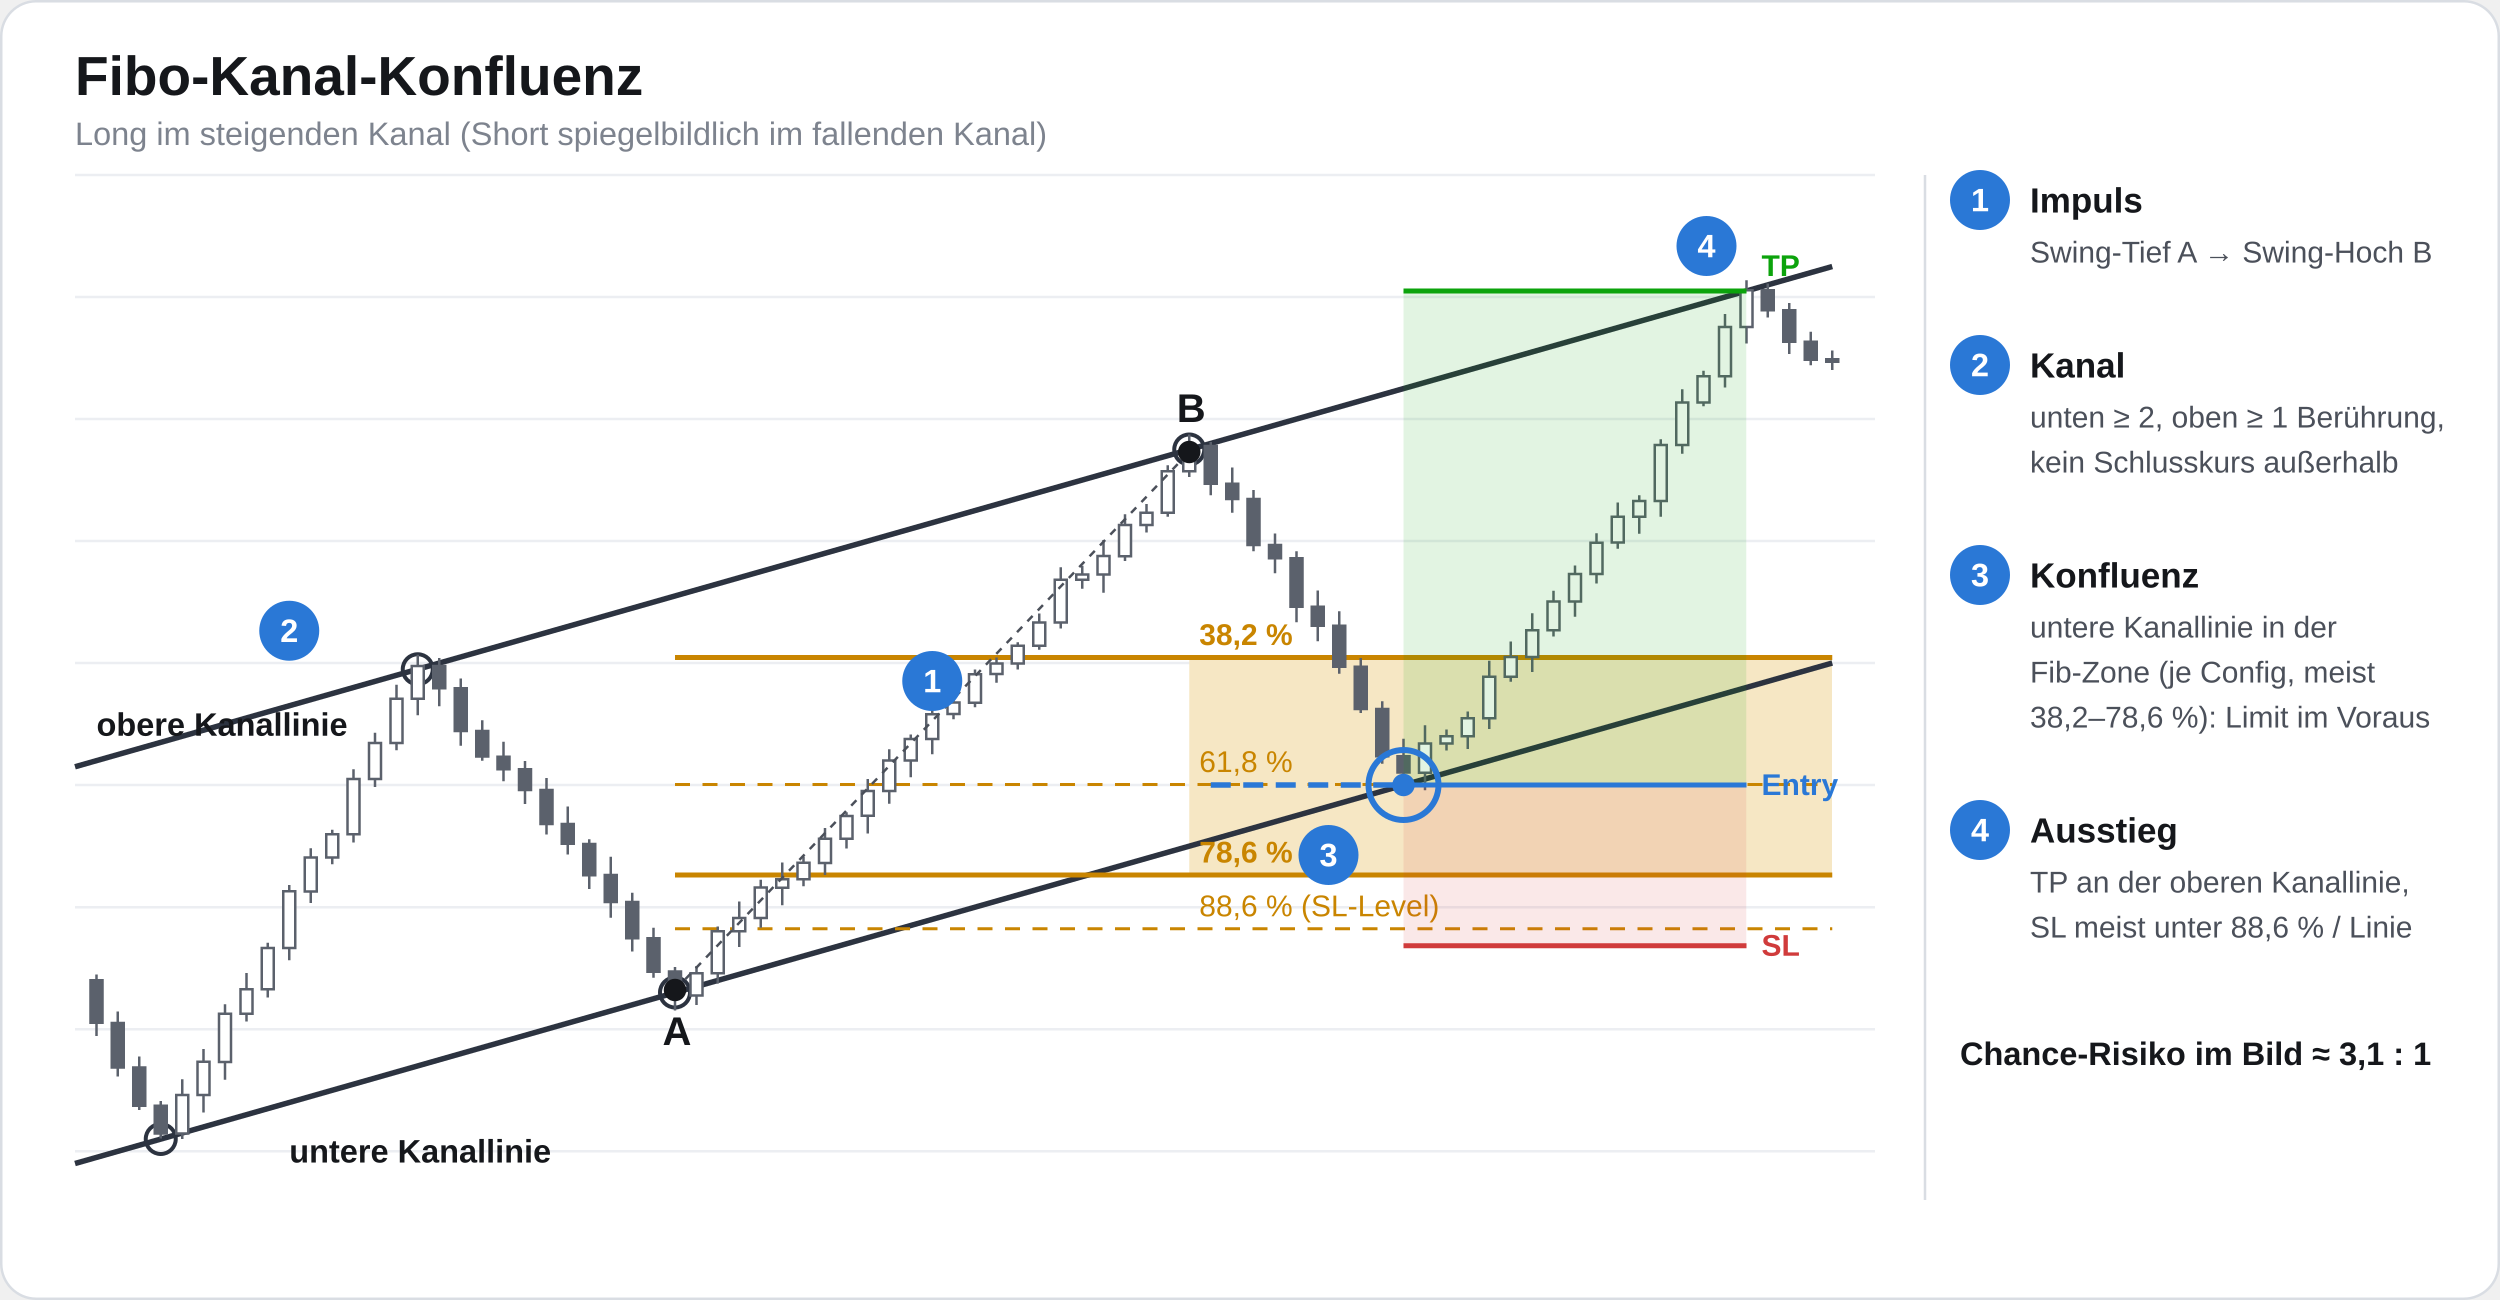
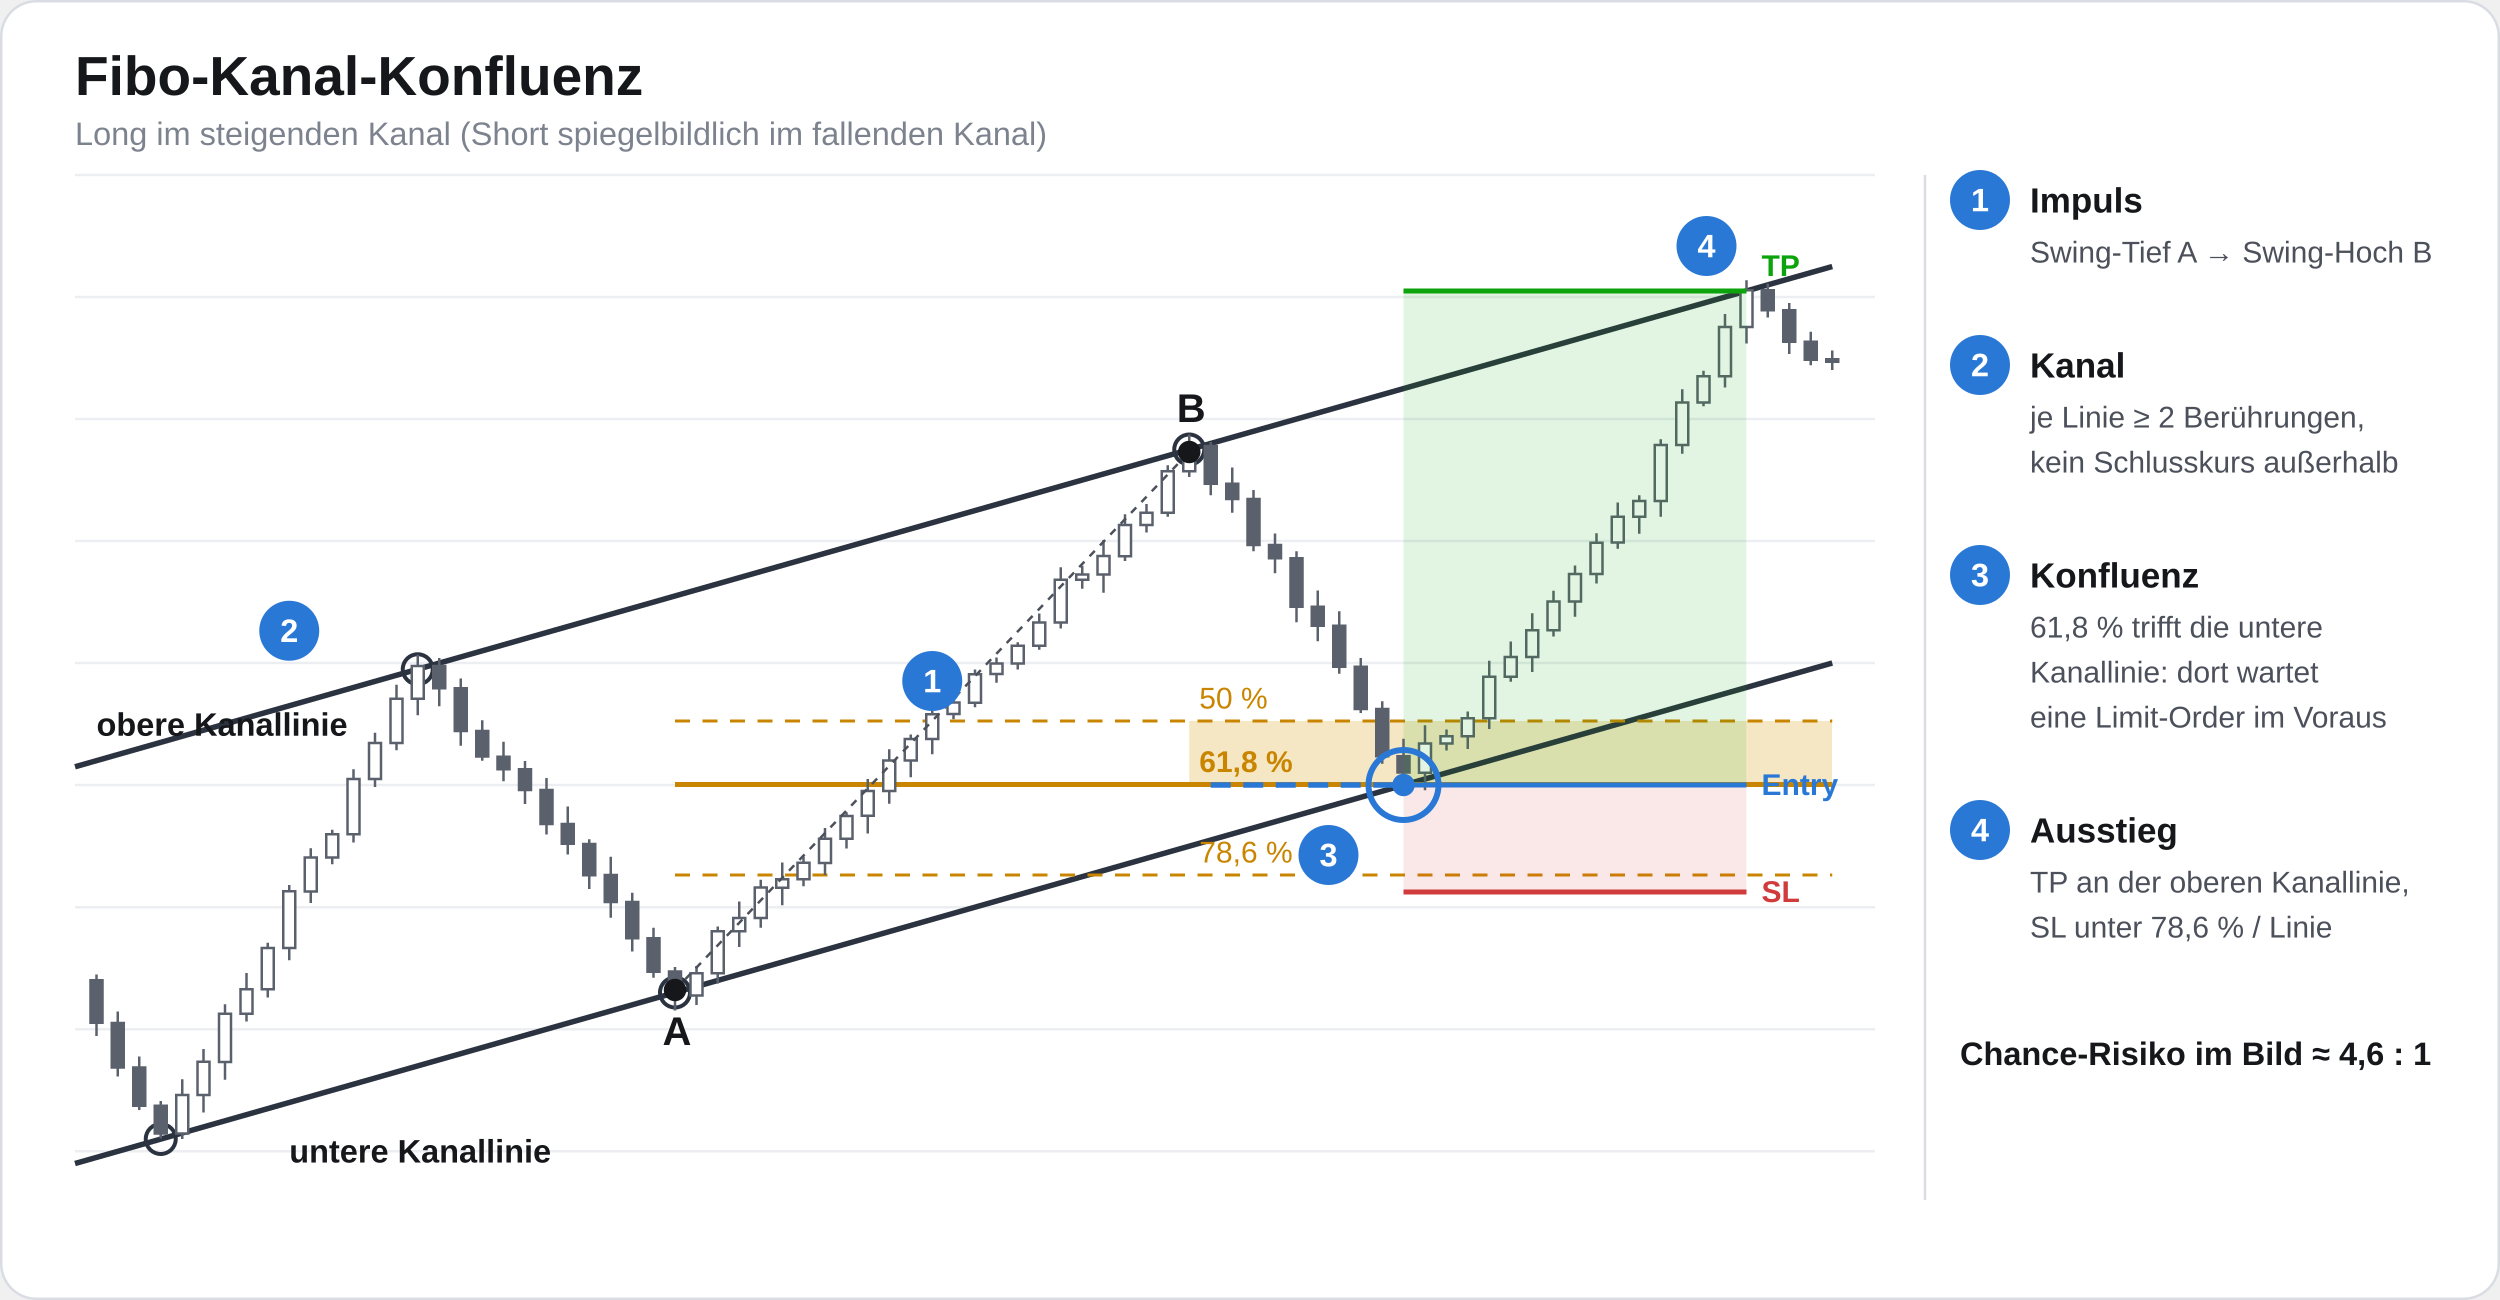
<svg xmlns="http://www.w3.org/2000/svg" viewBox="0 0 1000 520" width="1000" height="520" font-family="'Segoe UI', 'Helvetica Neue', Arial, sans-serif">
  <rect x="0.5" y="0.5" width="999" height="519" rx="14" fill="#ffffff" stroke="#d9dde3" />
  <text x="30.0" y="38.0" font-size="22" fill="#15171b" font-weight="700" text-anchor="start">Fibo-Kanal-Konfluenz</text>
  <text x="30.0" y="58.0" font-size="13" fill="#7d838e" font-weight="400" text-anchor="start">Long im steigenden Kanal (Short spiegelbildlich im fallenden Kanal)</text>
  <line x1="30" x2="750" y1="460.5" y2="460.5" stroke="#eceef2" />
  <line x1="30" x2="750" y1="411.7" y2="411.7" stroke="#eceef2" />
  <line x1="30" x2="750" y1="362.9" y2="362.9" stroke="#eceef2" />
  <line x1="30" x2="750" y1="314.0" y2="314.0" stroke="#eceef2" />
  <line x1="30" x2="750" y1="265.2" y2="265.2" stroke="#eceef2" />
  <line x1="30" x2="750" y1="216.4" y2="216.4" stroke="#eceef2" />
  <line x1="30" x2="750" y1="167.6" y2="167.6" stroke="#eceef2" />
  <line x1="30" x2="750" y1="118.8" y2="118.8" stroke="#eceef2" />
  <line x1="30" x2="750" y1="70.0" y2="70.0" stroke="#eceef2" />
-   <rect x="475.7" y="263.0" width="257.1" height="87.0" fill="#f6e7c4" />
+   <rect x="475.7" y="288.4" width="257.1" height="25.4" fill="#f6e7c4" />
  <line x1="30.0" x2="732.9" y1="465.4" y2="265.2" stroke="#2c3340" stroke-width="2.2" />
  <line x1="30.0" x2="732.9" y1="306.7" y2="106.6" stroke="#2c3340" stroke-width="2.2" />
  <circle cx="64.3" cy="455.6" r="6" fill="none" stroke="#2c3340" stroke-width="1.6" />
  <circle cx="270.0" cy="397.0" r="6" fill="none" stroke="#2c3340" stroke-width="1.6" />
  <circle cx="167.1" cy="267.7" r="6" fill="none" stroke="#2c3340" stroke-width="1.6" />
  <circle cx="475.7" cy="179.8" r="6" fill="none" stroke="#2c3340" stroke-width="1.6" />
-   <line x1="270.0" x2="732.9" y1="263.0" y2="263.0" stroke="#c98500" stroke-width="2" />
-   <text x="479.7" y="258.0" font-size="12" fill="#c98500" font-weight="700" text-anchor="start">38,2 %</text>
-   <line x1="270.0" x2="732.9" y1="313.8" y2="313.8" stroke="#c98500" stroke-width="1.2" stroke-dasharray="6 5" />
-   <text x="479.7" y="308.8" font-size="12" fill="#c98500" font-weight="400" text-anchor="start">61,8 %</text>
-   <line x1="270.0" x2="732.9" y1="350.0" y2="350.0" stroke="#c98500" stroke-width="2" />
-   <text x="479.7" y="345.0" font-size="12" fill="#c98500" font-weight="700" text-anchor="start">78,6 %</text>
-   <line x1="270.0" x2="732.9" y1="371.5" y2="371.5" stroke="#c98500" stroke-width="1.2" stroke-dasharray="6 5" />
-   <text x="479.7" y="366.5" font-size="12" fill="#c98500" font-weight="400" text-anchor="start">88,6 % (SL-Level)</text>
+   <line x1="270.0" x2="732.9" y1="288.4" y2="288.4" stroke="#c98500" stroke-width="1.2" stroke-dasharray="6 5" />
+   <text x="479.7" y="283.4" font-size="12" fill="#c98500" font-weight="400" text-anchor="start">50 %</text>
+   <line x1="270.0" x2="732.9" y1="313.8" y2="313.8" stroke="#c98500" stroke-width="2" />
+   <text x="479.7" y="308.8" font-size="12" fill="#c98500" font-weight="700" text-anchor="start">61,8 %</text>
+   <line x1="270.0" x2="732.9" y1="350.0" y2="350.0" stroke="#c98500" stroke-width="1.2" stroke-dasharray="6 5" />
+   <text x="479.7" y="345.0" font-size="12" fill="#c98500" font-weight="400" text-anchor="start">78,6 %</text>
  <line x1="38.6" x2="38.6" y1="389.8" y2="414.4" stroke="#5b616c" />
  <rect x="36.2" y="392.1" width="4.8" height="17.0" fill="#5b616c" stroke="#5b616c" />
  <line x1="47.1" x2="47.1" y1="404.6" y2="430.6" stroke="#5b616c" />
  <rect x="44.7" y="409.2" width="4.8" height="17.8" fill="#5b616c" stroke="#5b616c" />
  <line x1="55.7" x2="55.7" y1="422.6" y2="444.0" stroke="#5b616c" />
  <rect x="53.3" y="427.0" width="4.8" height="15.3" fill="#5b616c" stroke="#5b616c" />
  <line x1="64.3" x2="64.3" y1="440.4" y2="455.4" stroke="#5b616c" />
  <rect x="61.9" y="442.3" width="4.8" height="11.1" fill="#5b616c" stroke="#5b616c" />
  <line x1="72.9" x2="72.9" y1="431.7" y2="455.6" stroke="#5b616c" />
  <rect x="70.5" y="438.0" width="4.8" height="15.4" fill="#ffffff" stroke="#5b616c" />
  <line x1="81.4" x2="81.4" y1="419.6" y2="445.0" stroke="#5b616c" />
  <rect x="79.0" y="424.7" width="4.8" height="13.3" fill="#ffffff" stroke="#5b616c" />
  <line x1="90.0" x2="90.0" y1="401.7" y2="431.9" stroke="#5b616c" />
  <rect x="87.6" y="405.5" width="4.8" height="19.3" fill="#ffffff" stroke="#5b616c" />
  <line x1="98.6" x2="98.6" y1="389.2" y2="408.6" stroke="#5b616c" />
  <rect x="96.2" y="395.7" width="4.8" height="9.8" fill="#ffffff" stroke="#5b616c" />
  <line x1="107.1" x2="107.1" y1="377.1" y2="399.0" stroke="#5b616c" />
  <rect x="104.7" y="379.2" width="4.8" height="16.5" fill="#ffffff" stroke="#5b616c" />
  <line x1="115.7" x2="115.7" y1="354.0" y2="384.1" stroke="#5b616c" />
  <rect x="113.3" y="356.5" width="4.8" height="22.7" fill="#ffffff" stroke="#5b616c" />
  <line x1="124.3" x2="124.3" y1="339.3" y2="361.2" stroke="#5b616c" />
  <rect x="121.9" y="343.0" width="4.8" height="13.6" fill="#ffffff" stroke="#5b616c" />
  <line x1="132.9" x2="132.9" y1="331.9" y2="345.7" stroke="#5b616c" />
  <rect x="130.5" y="333.7" width="4.8" height="9.3" fill="#ffffff" stroke="#5b616c" />
  <line x1="141.4" x2="141.4" y1="307.7" y2="337.0" stroke="#5b616c" />
  <rect x="139.0" y="311.6" width="4.8" height="22.1" fill="#ffffff" stroke="#5b616c" />
  <line x1="150.0" x2="150.0" y1="293.1" y2="314.8" stroke="#5b616c" />
  <rect x="147.6" y="297.2" width="4.8" height="14.4" fill="#ffffff" stroke="#5b616c" />
  <line x1="158.6" x2="158.6" y1="273.9" y2="300.1" stroke="#5b616c" />
  <rect x="156.2" y="279.5" width="4.8" height="17.7" fill="#ffffff" stroke="#5b616c" />
  <line x1="167.1" x2="167.1" y1="261.9" y2="286.1" stroke="#5b616c" />
  <rect x="164.7" y="266.4" width="4.8" height="13.1" fill="#ffffff" stroke="#5b616c" />
  <line x1="175.7" x2="175.7" y1="263.2" y2="282.5" stroke="#5b616c" />
  <rect x="173.3" y="266.4" width="4.8" height="8.9" fill="#5b616c" stroke="#5b616c" />
  <line x1="184.3" x2="184.3" y1="271.4" y2="298.3" stroke="#5b616c" />
  <rect x="181.9" y="275.3" width="4.8" height="17.1" fill="#5b616c" stroke="#5b616c" />
  <line x1="192.9" x2="192.9" y1="288.1" y2="304.3" stroke="#5b616c" />
  <rect x="190.5" y="292.4" width="4.8" height="10.2" fill="#5b616c" stroke="#5b616c" />
  <line x1="201.4" x2="201.4" y1="296.7" y2="312.5" stroke="#5b616c" />
  <rect x="199.0" y="302.7" width="4.8" height="5.0" fill="#5b616c" stroke="#5b616c" />
  <line x1="210.0" x2="210.0" y1="304.4" y2="321.6" stroke="#5b616c" />
  <rect x="207.6" y="307.7" width="4.8" height="8.3" fill="#5b616c" stroke="#5b616c" />
  <line x1="218.6" x2="218.6" y1="311.2" y2="333.8" stroke="#5b616c" />
  <rect x="216.2" y="316.0" width="4.8" height="13.6" fill="#5b616c" stroke="#5b616c" />
  <line x1="227.1" x2="227.1" y1="322.6" y2="341.8" stroke="#5b616c" />
  <rect x="224.7" y="329.6" width="4.8" height="7.9" fill="#5b616c" stroke="#5b616c" />
  <line x1="235.7" x2="235.7" y1="335.7" y2="355.6" stroke="#5b616c" />
  <rect x="233.3" y="337.6" width="4.8" height="12.5" fill="#5b616c" stroke="#5b616c" />
  <line x1="244.3" x2="244.3" y1="342.7" y2="367.1" stroke="#5b616c" />
  <rect x="241.9" y="350.0" width="4.8" height="10.8" fill="#5b616c" stroke="#5b616c" />
  <line x1="252.9" x2="252.9" y1="357.1" y2="380.6" stroke="#5b616c" />
  <rect x="250.5" y="360.8" width="4.8" height="14.5" fill="#5b616c" stroke="#5b616c" />
  <line x1="261.4" x2="261.4" y1="371.1" y2="391.1" stroke="#5b616c" />
  <rect x="259.0" y="375.3" width="4.8" height="13.4" fill="#5b616c" stroke="#5b616c" />
  <line x1="270.0" x2="270.0" y1="386.8" y2="404.2" stroke="#5b616c" />
  <rect x="267.6" y="388.6" width="4.8" height="9.6" fill="#5b616c" stroke="#5b616c" />
  <line x1="278.6" x2="278.6" y1="386.4" y2="402.0" stroke="#5b616c" />
  <rect x="276.2" y="389.3" width="4.8" height="8.9" fill="#ffffff" stroke="#5b616c" />
  <line x1="287.1" x2="287.1" y1="370.6" y2="393.4" stroke="#5b616c" />
  <rect x="284.7" y="372.5" width="4.8" height="16.8" fill="#ffffff" stroke="#5b616c" />
  <line x1="295.7" x2="295.7" y1="360.6" y2="378.8" stroke="#5b616c" />
  <rect x="293.3" y="367.2" width="4.8" height="5.3" fill="#ffffff" stroke="#5b616c" />
  <line x1="304.3" x2="304.3" y1="351.9" y2="371.1" stroke="#5b616c" />
  <rect x="301.9" y="355.0" width="4.8" height="12.2" fill="#ffffff" stroke="#5b616c" />
  <line x1="312.9" x2="312.9" y1="345.0" y2="362.1" stroke="#5b616c" />
  <rect x="310.5" y="351.7" width="4.8" height="3.4" fill="#ffffff" stroke="#5b616c" />
  <line x1="321.4" x2="321.4" y1="342.6" y2="354.5" stroke="#5b616c" />
  <rect x="319.0" y="345.1" width="4.8" height="6.6" fill="#ffffff" stroke="#5b616c" />
  <line x1="330.0" x2="330.0" y1="331.2" y2="350.0" stroke="#5b616c" />
  <rect x="327.6" y="335.5" width="4.8" height="9.7" fill="#ffffff" stroke="#5b616c" />
  <line x1="338.6" x2="338.6" y1="324.9" y2="339.4" stroke="#5b616c" />
  <rect x="336.2" y="326.4" width="4.8" height="9.1" fill="#ffffff" stroke="#5b616c" />
  <line x1="347.1" x2="347.1" y1="311.6" y2="333.4" stroke="#5b616c" />
  <rect x="344.7" y="316.4" width="4.8" height="9.9" fill="#ffffff" stroke="#5b616c" />
  <line x1="355.7" x2="355.7" y1="299.7" y2="321.5" stroke="#5b616c" />
  <rect x="353.3" y="304.2" width="4.8" height="12.2" fill="#ffffff" stroke="#5b616c" />
  <line x1="364.3" x2="364.3" y1="293.8" y2="310.9" stroke="#5b616c" />
  <rect x="361.9" y="295.6" width="4.8" height="8.6" fill="#ffffff" stroke="#5b616c" />
  <line x1="372.9" x2="372.9" y1="279.1" y2="301.7" stroke="#5b616c" />
  <rect x="370.5" y="285.7" width="4.8" height="9.9" fill="#ffffff" stroke="#5b616c" />
  <line x1="381.4" x2="381.4" y1="277.2" y2="287.7" stroke="#5b616c" />
  <rect x="379.0" y="281.0" width="4.8" height="4.6" fill="#ffffff" stroke="#5b616c" />
  <line x1="390.0" x2="390.0" y1="267.8" y2="282.9" stroke="#5b616c" />
  <rect x="387.6" y="269.7" width="4.8" height="11.4" fill="#ffffff" stroke="#5b616c" />
  <line x1="398.6" x2="398.6" y1="263.0" y2="273.1" stroke="#5b616c" />
  <rect x="396.2" y="265.4" width="4.8" height="4.2" fill="#ffffff" stroke="#5b616c" />
  <line x1="407.1" x2="407.1" y1="256.9" y2="267.8" stroke="#5b616c" />
  <rect x="404.7" y="258.3" width="4.8" height="7.1" fill="#ffffff" stroke="#5b616c" />
  <line x1="415.7" x2="415.7" y1="245.4" y2="259.9" stroke="#5b616c" />
  <rect x="413.3" y="249.0" width="4.8" height="9.3" fill="#ffffff" stroke="#5b616c" />
  <line x1="424.3" x2="424.3" y1="226.9" y2="251.4" stroke="#5b616c" />
  <rect x="421.9" y="231.9" width="4.8" height="17.1" fill="#ffffff" stroke="#5b616c" />
  <line x1="432.9" x2="432.9" y1="226.3" y2="235.5" stroke="#5b616c" />
  <rect x="430.5" y="229.8" width="4.8" height="2.1" fill="#ffffff" stroke="#5b616c" />
  <line x1="441.4" x2="441.4" y1="216.0" y2="237.1" stroke="#5b616c" />
  <rect x="439.0" y="222.4" width="4.8" height="7.4" fill="#ffffff" stroke="#5b616c" />
  <line x1="450.0" x2="450.0" y1="205.7" y2="224.4" stroke="#5b616c" />
  <rect x="447.6" y="210.0" width="4.8" height="12.5" fill="#ffffff" stroke="#5b616c" />
  <line x1="458.6" x2="458.6" y1="201.6" y2="213.0" stroke="#5b616c" />
  <rect x="456.2" y="205.1" width="4.8" height="4.9" fill="#ffffff" stroke="#5b616c" />
  <line x1="467.1" x2="467.1" y1="186.1" y2="206.7" stroke="#5b616c" />
  <rect x="464.7" y="188.5" width="4.8" height="16.6" fill="#ffffff" stroke="#5b616c" />
  <line x1="475.7" x2="475.7" y1="173.8" y2="190.8" stroke="#5b616c" />
  <rect x="473.3" y="178.4" width="4.8" height="10.1" fill="#ffffff" stroke="#5b616c" />
  <line x1="484.3" x2="484.3" y1="176.8" y2="198.1" stroke="#5b616c" />
  <rect x="481.9" y="178.4" width="4.8" height="15.1" fill="#5b616c" stroke="#5b616c" />
  <line x1="492.9" x2="492.9" y1="187.0" y2="205.1" stroke="#5b616c" />
  <rect x="490.5" y="193.5" width="4.8" height="6.1" fill="#5b616c" stroke="#5b616c" />
  <line x1="501.4" x2="501.4" y1="196.0" y2="220.5" stroke="#5b616c" />
  <rect x="499.0" y="199.6" width="4.8" height="18.4" fill="#5b616c" stroke="#5b616c" />
  <line x1="510.0" x2="510.0" y1="213.4" y2="229.3" stroke="#5b616c" />
  <rect x="507.6" y="218.0" width="4.8" height="5.3" fill="#5b616c" stroke="#5b616c" />
  <line x1="518.6" x2="518.6" y1="220.5" y2="248.9" stroke="#5b616c" />
  <rect x="516.2" y="223.3" width="4.8" height="19.4" fill="#5b616c" stroke="#5b616c" />
  <line x1="527.1" x2="527.1" y1="236.2" y2="256.5" stroke="#5b616c" />
  <rect x="524.7" y="242.7" width="4.8" height="7.6" fill="#5b616c" stroke="#5b616c" />
  <line x1="535.7" x2="535.7" y1="244.5" y2="269.5" stroke="#5b616c" />
  <rect x="533.3" y="250.3" width="4.8" height="16.4" fill="#5b616c" stroke="#5b616c" />
  <line x1="544.3" x2="544.3" y1="263.2" y2="285.2" stroke="#5b616c" />
  <rect x="541.9" y="266.7" width="4.8" height="16.9" fill="#5b616c" stroke="#5b616c" />
  <line x1="552.9" x2="552.9" y1="280.5" y2="305.5" stroke="#5b616c" />
  <rect x="550.5" y="283.6" width="4.8" height="18.9" fill="#5b616c" stroke="#5b616c" />
  <line x1="561.4" x2="561.4" y1="295.5" y2="315.0" stroke="#5b616c" />
  <rect x="559.0" y="302.5" width="4.8" height="6.5" fill="#5b616c" stroke="#5b616c" />
  <line x1="570.0" x2="570.0" y1="290.1" y2="316.1" stroke="#5b616c" />
  <rect x="567.6" y="297.4" width="4.8" height="11.7" fill="#ffffff" stroke="#5b616c" />
  <line x1="578.6" x2="578.6" y1="291.8" y2="300.2" stroke="#5b616c" />
  <rect x="576.2" y="294.5" width="4.8" height="2.9" fill="#ffffff" stroke="#5b616c" />
  <line x1="587.1" x2="587.1" y1="284.6" y2="299.6" stroke="#5b616c" />
  <rect x="584.7" y="287.3" width="4.8" height="7.2" fill="#ffffff" stroke="#5b616c" />
  <line x1="595.7" x2="595.7" y1="264.3" y2="291.6" stroke="#5b616c" />
  <rect x="593.3" y="270.7" width="4.8" height="16.6" fill="#ffffff" stroke="#5b616c" />
  <line x1="604.3" x2="604.3" y1="256.6" y2="272.7" stroke="#5b616c" />
  <rect x="601.9" y="262.8" width="4.8" height="7.9" fill="#ffffff" stroke="#5b616c" />
  <line x1="612.9" x2="612.9" y1="245.3" y2="268.8" stroke="#5b616c" />
  <rect x="610.5" y="252.1" width="4.8" height="10.7" fill="#ffffff" stroke="#5b616c" />
  <line x1="621.4" x2="621.4" y1="236.3" y2="254.6" stroke="#5b616c" />
  <rect x="619.0" y="240.6" width="4.8" height="11.5" fill="#ffffff" stroke="#5b616c" />
  <line x1="630.0" x2="630.0" y1="226.2" y2="246.7" stroke="#5b616c" />
  <rect x="627.6" y="229.6" width="4.8" height="11.0" fill="#ffffff" stroke="#5b616c" />
  <line x1="638.6" x2="638.6" y1="213.3" y2="233.4" stroke="#5b616c" />
  <rect x="636.2" y="217.1" width="4.8" height="12.5" fill="#ffffff" stroke="#5b616c" />
  <line x1="647.1" x2="647.1" y1="201.0" y2="219.5" stroke="#5b616c" />
  <rect x="644.7" y="206.7" width="4.8" height="10.3" fill="#ffffff" stroke="#5b616c" />
  <line x1="655.7" x2="655.7" y1="198.1" y2="213.5" stroke="#5b616c" />
  <rect x="653.3" y="200.4" width="4.8" height="6.3" fill="#ffffff" stroke="#5b616c" />
  <line x1="664.3" x2="664.3" y1="175.7" y2="206.7" stroke="#5b616c" />
  <rect x="661.9" y="178.0" width="4.8" height="22.4" fill="#ffffff" stroke="#5b616c" />
  <line x1="672.9" x2="672.9" y1="155.7" y2="181.5" stroke="#5b616c" />
  <rect x="670.5" y="161.0" width="4.8" height="17.0" fill="#ffffff" stroke="#5b616c" />
  <line x1="681.4" x2="681.4" y1="148.3" y2="162.5" stroke="#5b616c" />
  <rect x="679.0" y="150.5" width="4.8" height="10.5" fill="#ffffff" stroke="#5b616c" />
  <line x1="690.0" x2="690.0" y1="125.6" y2="155.0" stroke="#5b616c" />
  <rect x="687.6" y="130.8" width="4.8" height="19.7" fill="#ffffff" stroke="#5b616c" />
  <line x1="698.6" x2="698.6" y1="112.1" y2="137.4" stroke="#5b616c" />
  <rect x="696.2" y="116.1" width="4.8" height="14.7" fill="#ffffff" stroke="#5b616c" />
  <line x1="707.1" x2="707.1" y1="113.4" y2="127.0" stroke="#5b616c" />
  <rect x="704.7" y="116.1" width="4.8" height="8.0" fill="#5b616c" stroke="#5b616c" />
  <line x1="715.7" x2="715.7" y1="121.2" y2="141.6" stroke="#5b616c" />
  <rect x="713.3" y="124.1" width="4.8" height="12.6" fill="#5b616c" stroke="#5b616c" />
  <line x1="724.3" x2="724.3" y1="132.7" y2="146.1" stroke="#5b616c" />
  <rect x="721.9" y="136.7" width="4.8" height="7.2" fill="#5b616c" stroke="#5b616c" />
  <line x1="732.9" x2="732.9" y1="140.2" y2="148.0" stroke="#5b616c" />
  <rect x="730.5" y="143.7" width="4.8" height="1.0" fill="#ffffff" stroke="#5b616c" />
  <line x1="270.0" x2="475.7" y1="396.0" y2="180.8" stroke="#4b505a" stroke-dasharray="3 3" />
  <circle cx="270.0" cy="396.0" r="4.5" fill="#15171b" />
  <text x="265.0" y="418.0" font-size="16" fill="#15171b" font-weight="800" text-anchor="start">A</text>
  <circle cx="475.7" cy="180.8" r="4.5" fill="#15171b" />
  <text x="470.7" y="168.8" font-size="16" fill="#15171b" font-weight="800" text-anchor="start">B</text>
  <line x1="484.3" x2="561.4" y1="314.0" y2="314.0" stroke="#2a78d6" stroke-width="2.2" stroke-dasharray="8 5" />
  <rect x="561.4" y="116.4" width="137.1" height="197.7" fill="#0ca30c" fill-opacity="0.12" />
-   <rect x="561.4" y="314.0" width="137.1" height="64.3" fill="#d03b3b" fill-opacity="0.12" />
+   <rect x="561.4" y="314.0" width="137.1" height="42.8" fill="#d03b3b" fill-opacity="0.12" />
  <line x1="561.4" x2="698.6" y1="116.4" y2="116.4" stroke="#0ca30c" stroke-width="2" />
-   <line x1="561.4" x2="698.6" y1="378.3" y2="378.3" stroke="#d03b3b" stroke-width="2" />
+   <line x1="561.4" x2="698.6" y1="356.8" y2="356.8" stroke="#d03b3b" stroke-width="2" />
  <line x1="561.4" x2="698.6" y1="314.0" y2="314.0" stroke="#2a78d6" stroke-width="2" />
  <text x="704.6" y="110.4" font-size="12" fill="#0ca30c" font-weight="700" text-anchor="start">TP</text>
  <text x="704.6" y="318.0" font-size="12" fill="#2a78d6" font-weight="700" text-anchor="start">Entry</text>
-   <text x="704.6" y="382.3" font-size="12" fill="#d03b3b" font-weight="700" text-anchor="start">SL</text>
+   <text x="704.6" y="360.8" font-size="12" fill="#d03b3b" font-weight="700" text-anchor="start">SL</text>
  <circle cx="561.4" cy="314.0" r="14" fill="none" stroke="#2a78d6" stroke-width="2.4" />
  <circle cx="561.4" cy="314.0" r="4.5" fill="#2a78d6" />
  <text x="38.6" y="294.3" font-size="13" fill="#15171b" font-weight="700" text-anchor="start">obere Kanallinie</text>
  <text x="115.7" y="465.0" font-size="13" fill="#15171b" font-weight="700" text-anchor="start">untere Kanallinie</text>
  <circle cx="372.9" cy="272.4" r="12" fill="#2a78d6" />
  <text x="372.9" y="276.9" font-size="13" fill="#ffffff" font-weight="800" text-anchor="middle">1</text>
  <circle cx="115.7" cy="252.3" r="12" fill="#2a78d6" />
  <text x="115.7" y="256.8" font-size="13" fill="#ffffff" font-weight="800" text-anchor="middle">2</text>
  <circle cx="531.4" cy="342.0" r="12" fill="#2a78d6" />
  <text x="531.4" y="346.5" font-size="13" fill="#ffffff" font-weight="800" text-anchor="middle">3</text>
  <circle cx="682.6" cy="98.4" r="12" fill="#2a78d6" />
  <text x="682.6" y="102.9" font-size="13" fill="#ffffff" font-weight="800" text-anchor="middle">4</text>
  <line x1="770" x2="770" y1="70" y2="480" stroke="#d9dde3" />
  <circle cx="792.0" cy="80.0" r="12" fill="#2a78d6" />
  <text x="792.0" y="84.5" font-size="13" fill="#ffffff" font-weight="800" text-anchor="middle">1</text>
  <text x="812.0" y="85.0" font-size="14" fill="#15171b" font-weight="700" text-anchor="start">Impuls</text>
  <text x="812.0" y="105.0" font-size="12" fill="#4b505a" font-weight="400" text-anchor="start">Swing-Tief A → Swing-Hoch B</text>
  <circle cx="792.0" cy="146.0" r="12" fill="#2a78d6" />
  <text x="792.0" y="150.5" font-size="13" fill="#ffffff" font-weight="800" text-anchor="middle">2</text>
  <text x="812.0" y="151.0" font-size="14" fill="#15171b" font-weight="700" text-anchor="start">Kanal</text>
-   <text x="812.0" y="171.0" font-size="12" fill="#4b505a" font-weight="400" text-anchor="start">unten ≥ 2, oben ≥ 1 Berührung,</text>
+   <text x="812.0" y="171.0" font-size="12" fill="#4b505a" font-weight="400" text-anchor="start">je Linie ≥ 2 Berührungen,</text>
  <text x="812.0" y="189.0" font-size="12" fill="#4b505a" font-weight="400" text-anchor="start">kein Schlusskurs außerhalb</text>
  <circle cx="792.0" cy="230.0" r="12" fill="#2a78d6" />
  <text x="792.0" y="234.5" font-size="13" fill="#ffffff" font-weight="800" text-anchor="middle">3</text>
  <text x="812.0" y="235.0" font-size="14" fill="#15171b" font-weight="700" text-anchor="start">Konfluenz</text>
-   <text x="812.0" y="255.0" font-size="12" fill="#4b505a" font-weight="400" text-anchor="start">untere Kanallinie in der</text>
-   <text x="812.0" y="273.0" font-size="12" fill="#4b505a" font-weight="400" text-anchor="start">Fib-Zone (je Config, meist</text>
-   <text x="812.0" y="291.0" font-size="12" fill="#4b505a" font-weight="400" text-anchor="start">38,2–78,6 %): Limit im Voraus</text>
+   <text x="812.0" y="255.0" font-size="12" fill="#4b505a" font-weight="400" text-anchor="start">61,8 % trifft die untere</text>
+   <text x="812.0" y="273.0" font-size="12" fill="#4b505a" font-weight="400" text-anchor="start">Kanallinie: dort wartet</text>
+   <text x="812.0" y="291.0" font-size="12" fill="#4b505a" font-weight="400" text-anchor="start">eine Limit-Order im Voraus</text>
  <circle cx="792.0" cy="332.0" r="12" fill="#2a78d6" />
  <text x="792.0" y="336.5" font-size="13" fill="#ffffff" font-weight="800" text-anchor="middle">4</text>
  <text x="812.0" y="337.0" font-size="14" fill="#15171b" font-weight="700" text-anchor="start">Ausstieg</text>
  <text x="812.0" y="357.0" font-size="12" fill="#4b505a" font-weight="400" text-anchor="start">TP an der oberen Kanallinie,</text>
-   <text x="812.0" y="375.0" font-size="12" fill="#4b505a" font-weight="400" text-anchor="start">SL meist unter 88,6 % / Linie</text>
-   <text x="784.0" y="426.0" font-size="13" fill="#15171b" font-weight="700" text-anchor="start">Chance-Risiko im Bild ≈ 3,1 : 1</text>
+   <text x="812.0" y="375.0" font-size="12" fill="#4b505a" font-weight="400" text-anchor="start">SL unter 78,6 % / Linie</text>
+   <text x="784.0" y="426.0" font-size="13" fill="#15171b" font-weight="700" text-anchor="start">Chance-Risiko im Bild ≈ 4,6 : 1</text>
</svg>
